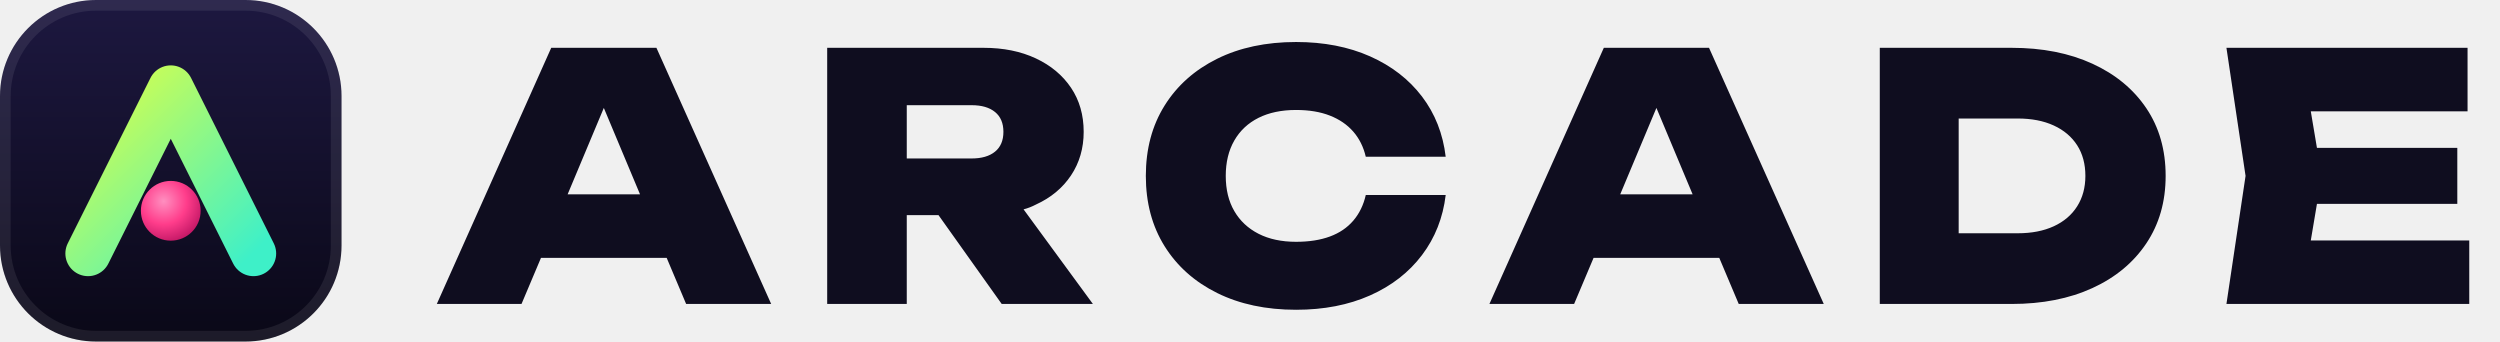
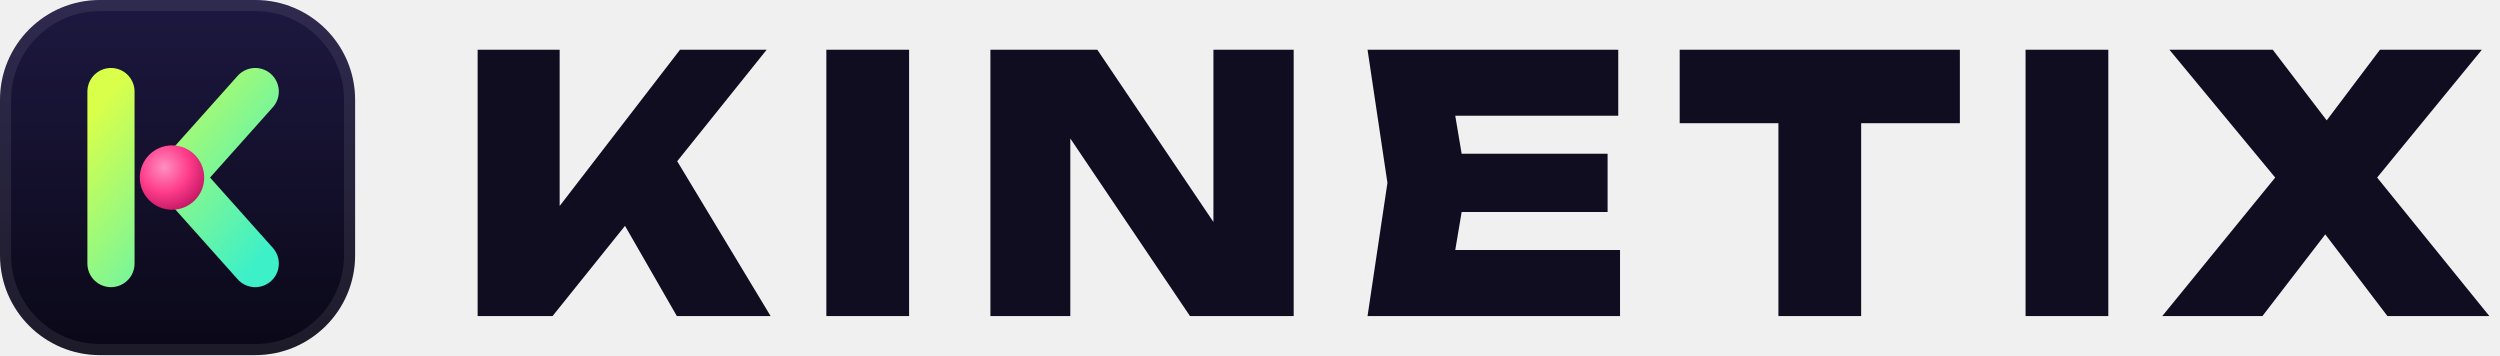
- <svg xmlns="http://www.w3.org/2000/svg" viewBox="0 0 732 100" role="img" aria-label="Arcade">
+ <svg xmlns="http://www.w3.org/2000/svg" viewBox="0 0 704 100" role="img" aria-label="Kinetix">
  <g transform="scale(1.5625)">
    <defs>
-       <linearGradient id="arc-bg" x1="0" y1="0" x2="0" y2="1">
+       <linearGradient id="kx-bg" x1="0" y1="0" x2="0" y2="1">
        <stop offset="0" stop-color="#1d1840" />
        <stop offset="1" stop-color="#0a0817" />
      </linearGradient>
-       <linearGradient id="arc-a" x1="0" y1="0" x2="1" y2="1">
+       <linearGradient id="kx-k" x1="0" y1="0" x2="1" y2="1">
        <stop offset="0" stop-color="#d9ff4a" />
        <stop offset="1" stop-color="#3ef0c8" />
      </linearGradient>
-       <radialGradient id="arc-ball" cx=".38" cy=".34" r=".7">
+       <radialGradient id="kx-ball" cx=".38" cy=".34" r=".7">
        <stop offset="0" stop-color="#ff8fc0" />
        <stop offset=".55" stop-color="#ff3d8b" />
        <stop offset="1" stop-color="#c41866" />
      </radialGradient>
    </defs>
-     <rect width="64" height="64" rx="18" fill="url(#arc-bg)" />
+     <rect width="64" height="64" rx="18" fill="url(#kx-bg)" />
    <rect x="1" y="1" width="62" height="62" rx="17" fill="none" stroke="#ffffff" stroke-opacity=".08" stroke-width="2" />
-     <path d="M16.5 47.5 32 16.5l15.5 31" fill="none" stroke="url(#arc-a)" stroke-width="8.5" stroke-linecap="round" stroke-linejoin="round" />
-     <circle cx="32" cy="39.5" r="5.6" fill="url(#arc-ball)" />
+     <path d="M20 16.5v31M33.5 30.5 46 16.5M33.5 33.5 46 47.5" fill="none" stroke="url(#kx-k)" stroke-width="8.5" stroke-linecap="round" stroke-linejoin="round" />
+     <circle cx="31" cy="32" r="5.8" fill="url(#kx-ball)" />
  </g>
-   <path transform="translate(128 89)" fill="#0f0d1f" d="M33.40-75L64.20-75L97.80 0L72.90 0L67.20-13.50L30.40-13.50L24.70 0L-0.10 0L33.40-75ZM38.20-32.10L59.40-32.10L48.80-57.40L38.20-32.10ZM146.80-26L137.50-26L137.50 0L114.20 0L114.20-75L160-75Q168.70-75 175.30-71.90Q181.90-68.80 185.60-63.30Q189.30-57.80 189.30-50.40L189.30-50.40Q189.30-43.20 185.60-37.65Q181.90-32.10 175.30-29.10L175.30-29.10Q173.60-28.20 171.70-27.70L171.70-27.70L192 0L165.30 0L146.80-26ZM137.50-58.20L137.50-42.60L156.50-42.60Q160.90-42.60 163.35-44.60Q165.80-46.60 165.80-50.40Q165.80-54.20 163.35-56.20Q160.90-58.20 156.50-58.20L156.50-58.20L137.50-58.20ZM271.90-31.90L295.30-31.90Q294.10-21.90 288.35-14.30Q282.60-6.70 273.15-2.50Q263.70 1.70 251.50 1.70L251.50 1.70Q238.30 1.70 228.40-3.20Q218.50-8.10 213-16.90Q207.50-25.70 207.50-37.50L207.50-37.50Q207.50-49.30 213-58.10Q218.50-66.90 228.40-71.80Q238.30-76.70 251.50-76.70L251.50-76.70Q263.70-76.70 273.15-72.50Q282.60-68.30 288.35-60.75Q294.10-53.20 295.30-43.10L295.30-43.10L271.90-43.10Q270.90-47.40 268.25-50.45Q265.60-53.50 261.40-55.15Q257.20-56.80 251.50-56.80L251.50-56.80Q245.10-56.80 240.50-54.50Q235.90-52.20 233.40-47.85Q230.90-43.50 230.90-37.50L230.90-37.50Q230.90-31.50 233.40-27.20Q235.90-22.90 240.50-20.55Q245.10-18.20 251.50-18.20L251.50-18.20Q257.20-18.20 261.40-19.75Q265.60-21.30 268.25-24.40Q270.90-27.50 271.90-31.90L271.90-31.90ZM341.60-75L372.40-75L406 0L381.10 0L375.40-13.50L338.60-13.50L332.90 0L308.10 0L341.60-75ZM346.40-32.10L367.60-32.10L357-57.40L346.40-32.10ZM422.40-75L461-75Q474.50-75 484.65-70.35Q494.80-65.70 500.45-57.30Q506.10-48.90 506.10-37.50L506.10-37.50Q506.10-26.20 500.45-17.75Q494.80-9.30 484.65-4.65Q474.50 0 461 0L461 0L422.40 0L422.40-75ZM445.50-54.30L445.50-20.70L462.80-20.70Q468.90-20.70 473.35-22.75Q477.80-24.80 480.20-28.60Q482.60-32.40 482.60-37.50L482.60-37.50Q482.60-42.70 480.20-46.45Q477.80-50.20 473.35-52.25Q468.90-54.30 462.80-54.30L462.80-54.30L445.50-54.30ZM550.40-45.70L591.50-45.70L591.50-29.30L550.40-29.30L548.60-18.60L595-18.60L595 0L523.90 0L529.50-37.50L523.90-75L594.50-75L594.50-56.40L548.60-56.40L550.40-45.70Z" />
+   <path transform="translate(128 89)" fill="#0f0d1f" d="M27.60 0L6.50 0L6.50-75L29.60-75L29.60-31L63.50-75L87.90-75L62.70-43.60L89 0L62.60 0L48-25.40L27.60 0ZM104.70 0L104.70-75L128-75L128 0L104.70 0ZM181-75L213.70-26.50L213.70-75L236.30-75L236.30 0L207.10 0L173.40-50L173.40 0L150.90 0L150.90-75L181-75ZM283.60-45.70L324.70-45.70L324.70-29.30L283.60-29.30L281.80-18.60L328.20-18.60L328.20 0L257.10 0L262.70-37.50L257.10-75L327.70-75L327.70-56.40L281.80-56.40L283.60-45.70ZM345-54.30L345-75L423.90-75L423.90-54.30L396.10-54.30L396.10 0L372.80 0L372.80-54.30L345-54.30ZM442.40 0L442.40-75L465.70-75L465.70 0L442.40 0ZM570.90-75L541.40-39L573 0L544.30 0L526.80-23L509.10 0L480.90 0L512.70-39L482.90-75L512.00-75L527.20-55.10L542.20-75L570.90-75Z" />
</svg>
